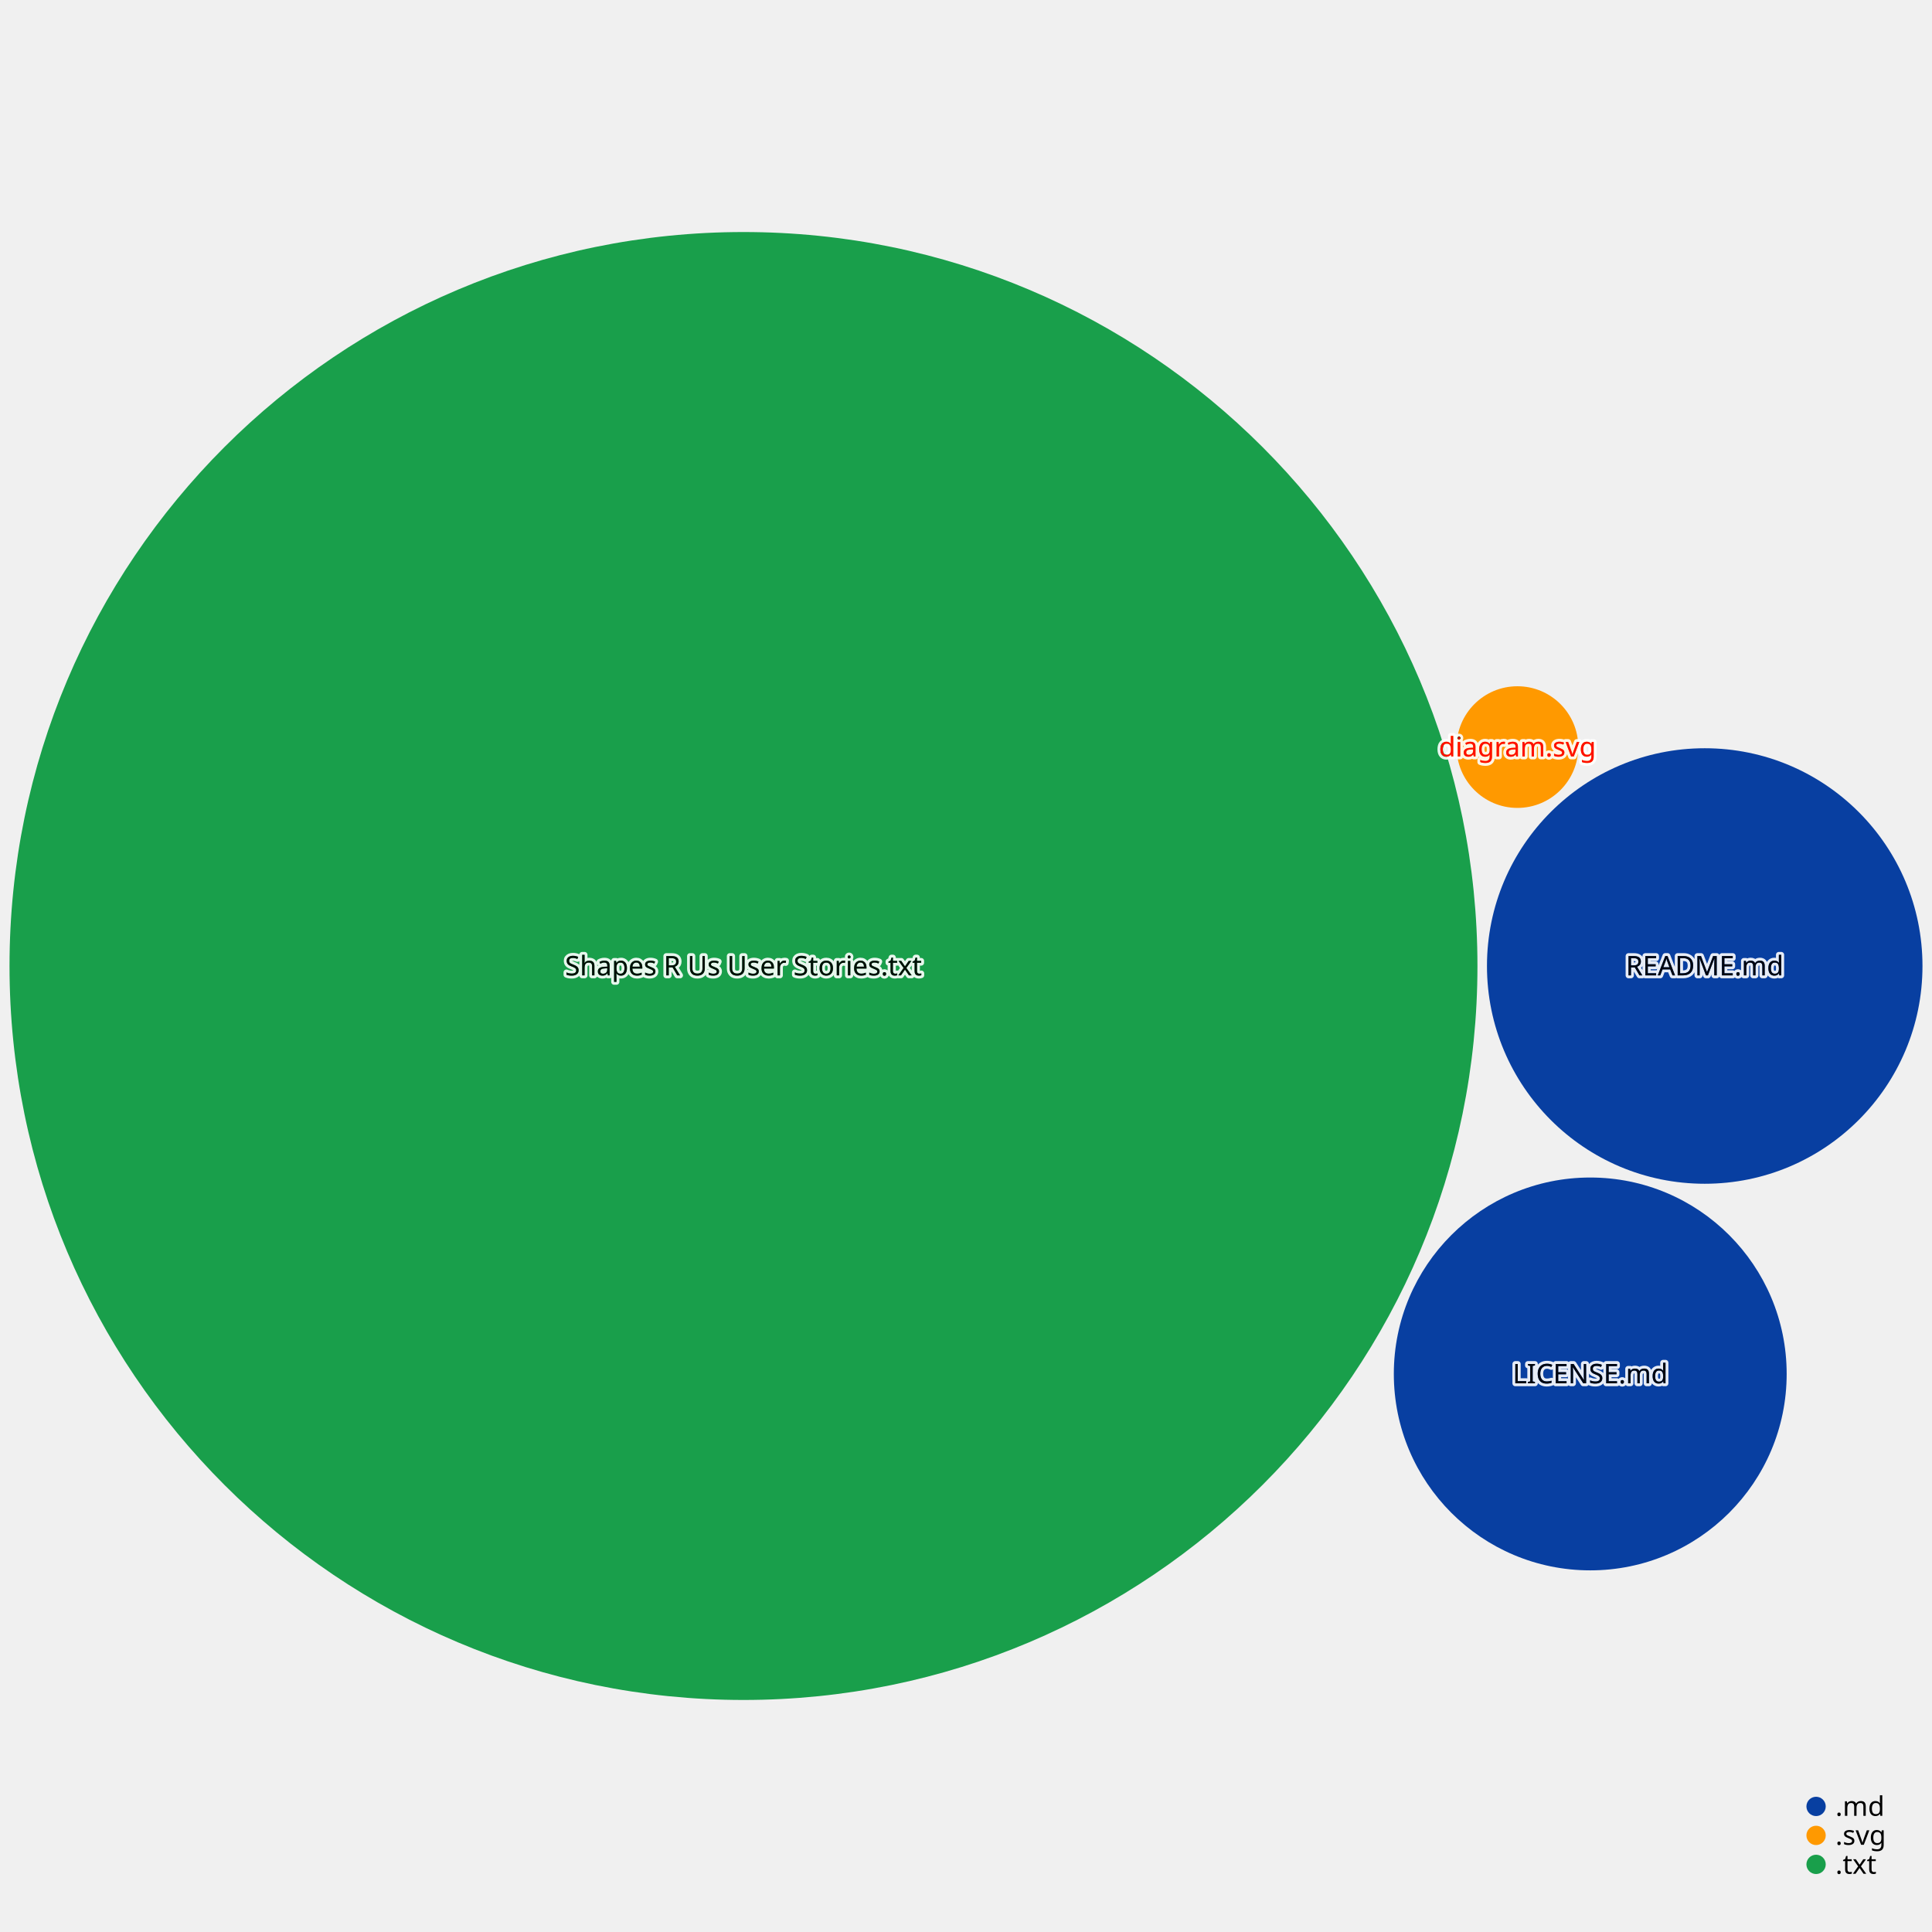
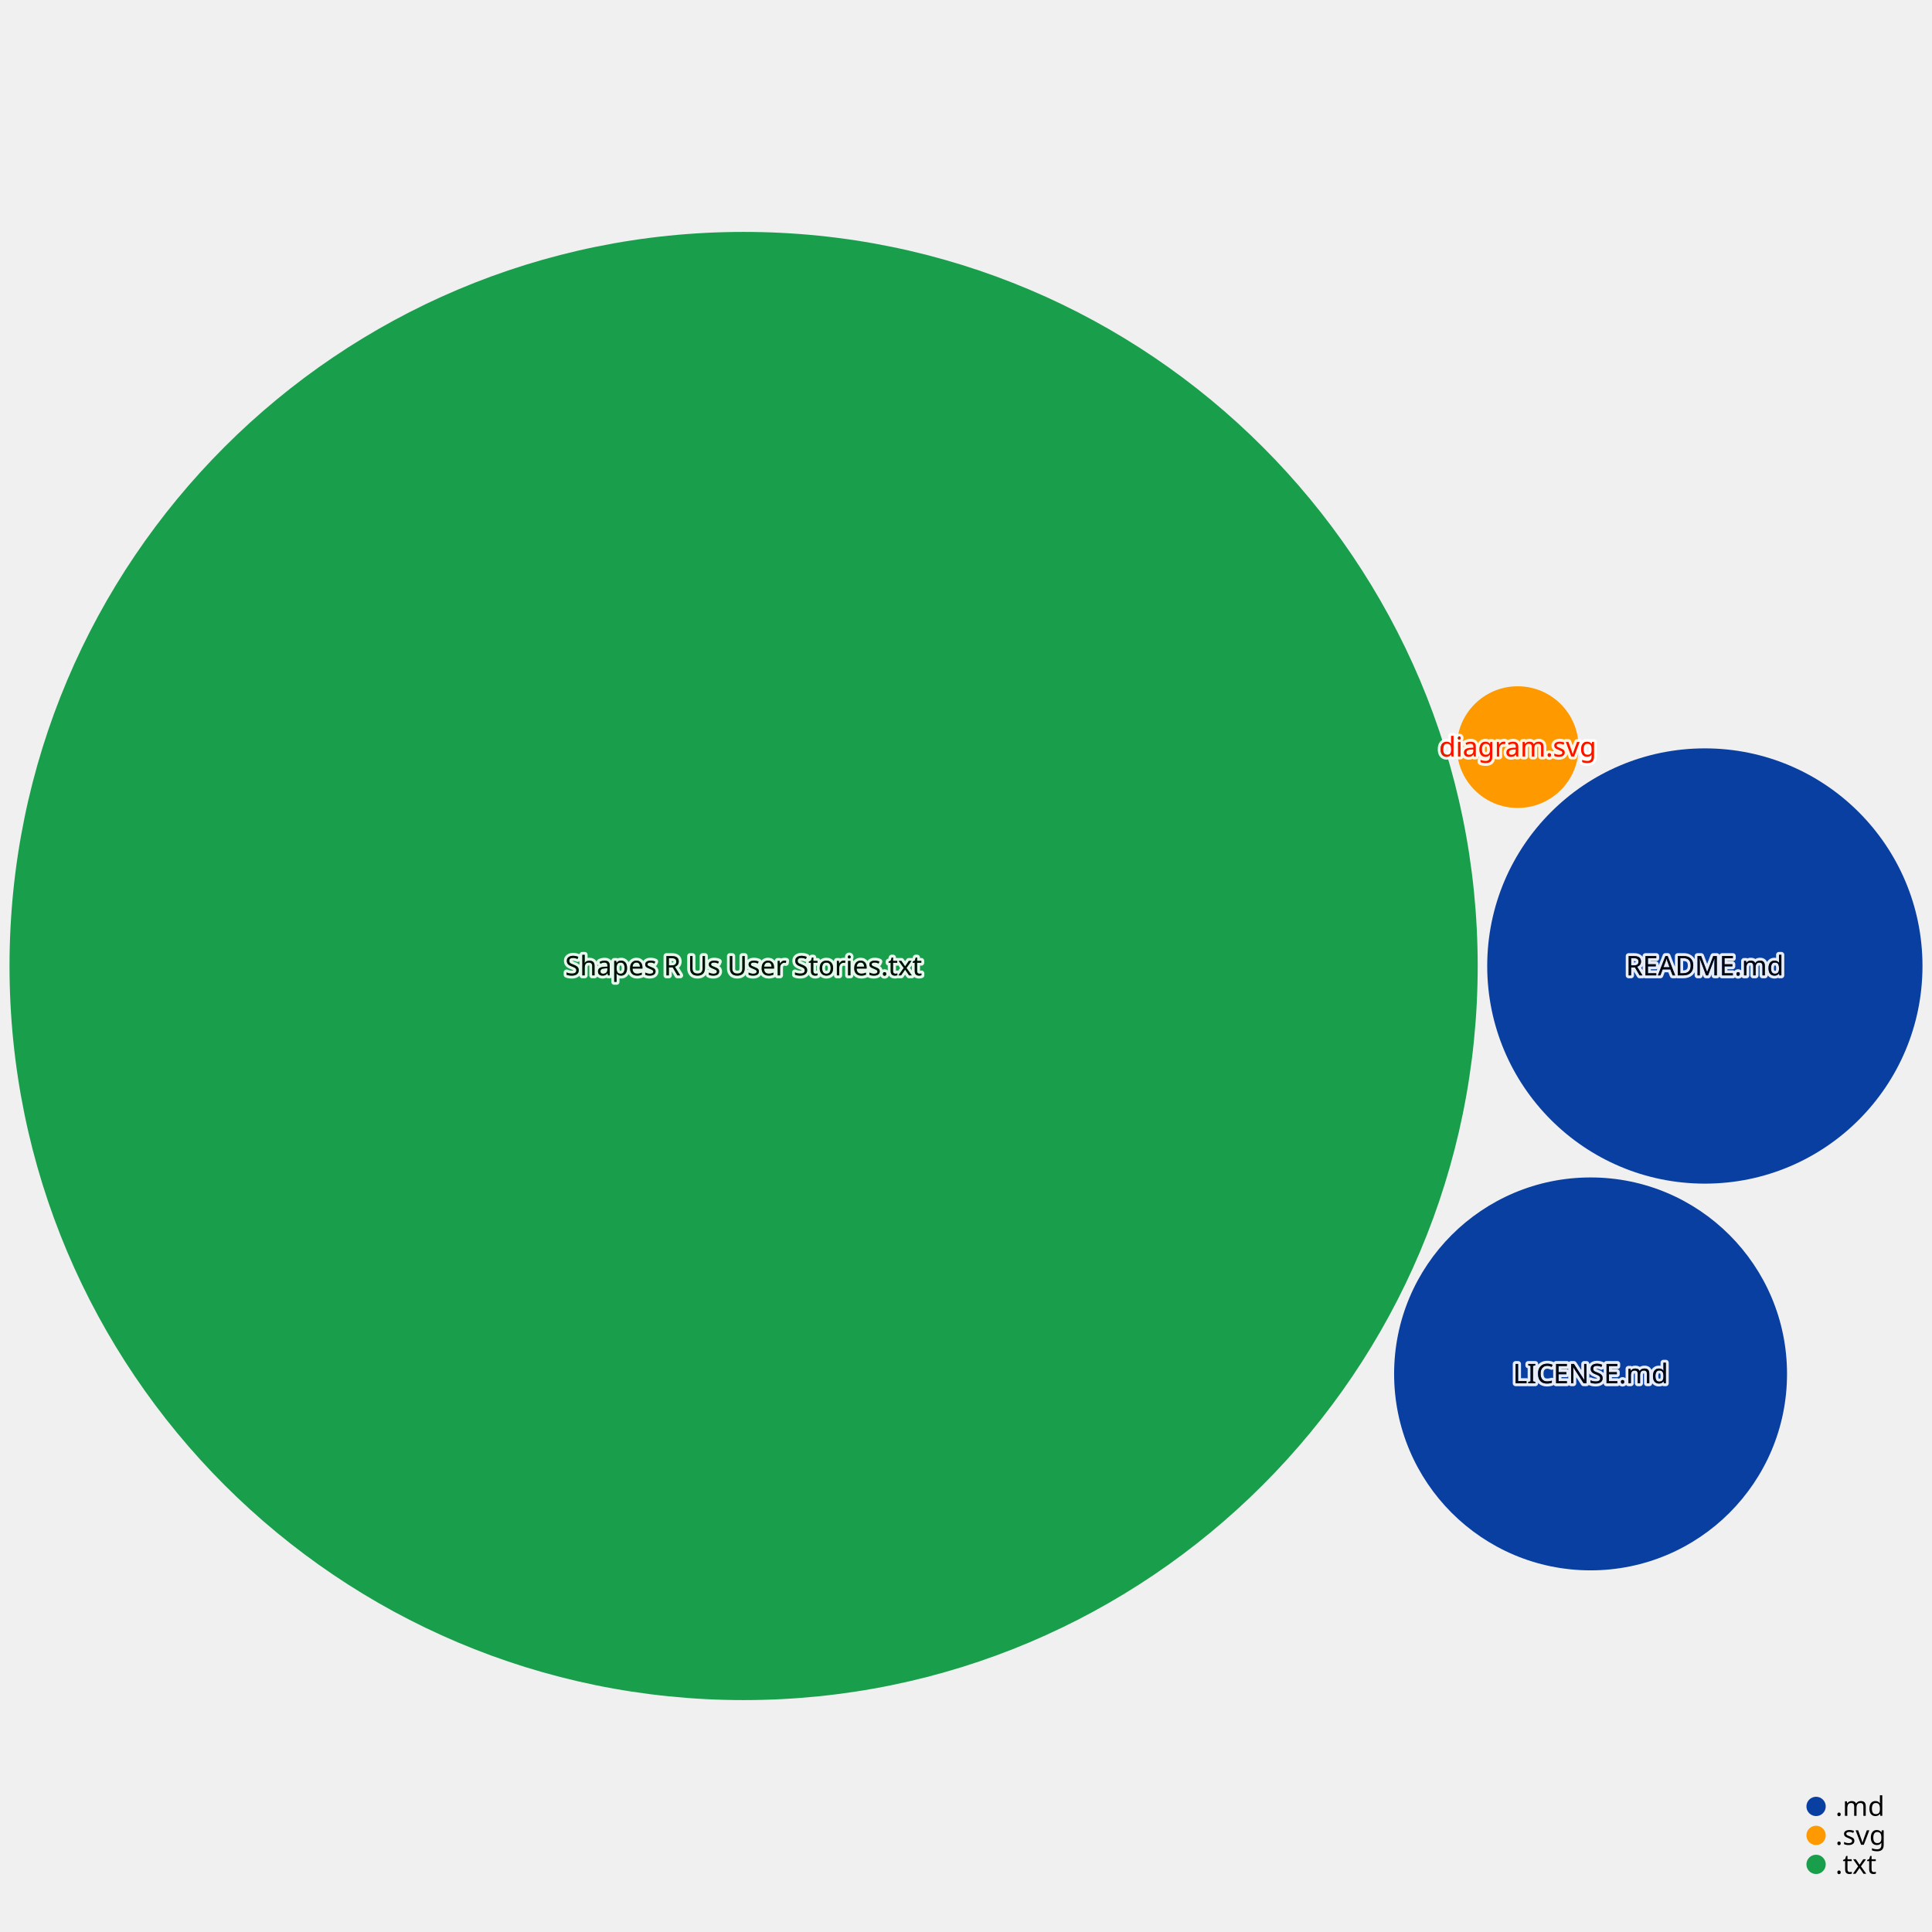
<svg xmlns="http://www.w3.org/2000/svg" width="1000" height="1000" style="background:white;font-family:sans-serif;overflow:visible">
  <defs>
    <filter id="glow" x="-50%" y="-50%" width="200%" height="200%">
      <feGaussianBlur stdDeviation="4" result="coloredBlur" />
      <feMerge>
        <feMergeNode in="coloredBlur" />
        <feMergeNode in="SourceGraphic" />
      </feMerge>
    </filter>
  </defs>
-   <g style="fill:#199f4b;transition:transform 0s ease-out, fill 0.1s ease-out" transform="translate(384.8255, 500)">
-     <circle style="transition:all 0.5s ease-out" r="379.899" stroke-width="0" stroke="#374151" />
+   <g style="fill:#199f4b;transition:transform 0s ease-out, fill 0.1s ease-out" transform="translate(384.8914, 500)">
+     <circle style="transition:all 0.5s ease-out" r="379.965" stroke-width="0" stroke="#374151" />
  </g>
-   <g style="fill:#083fa1;transition:transform 0s ease-out, fill 0.1s ease-out" transform="translate(882.3625, 500)">
-     <circle style="transition:all 0.5s ease-out" r="112.711" stroke-width="0" stroke="#374151" />
+   <g style="fill:#083fa1;transition:transform 0s ease-out, fill 0.1s ease-out" transform="translate(882.4284, 500)">
+     <circle style="transition:all 0.5s ease-out" r="112.646" stroke-width="0" stroke="#374151" />
  </g>
-   <g style="fill:#083fa1;transition:transform 0s ease-out, fill 0.1s ease-out" transform="translate(823.1085, 711.1486)">
-     <circle style="transition:all 0.5s ease-out" r="101.668" stroke-width="0" stroke="#374151" />
+   <g style="fill:#083fa1;transition:transform 0s ease-out, fill 0.1s ease-out" transform="translate(823.2773, 711.1274)">
+     <circle style="transition:all 0.5s ease-out" r="101.685" stroke-width="0" stroke="#374151" />
  </g>
-   <g style="fill:#ff9900;transition:transform 0s ease-out, fill 0.1s ease-out" transform="translate(785.4187, 386.6892)">
-     <circle style="transition:all 0.5s ease-out" r="31.485" stroke-width="0" stroke="#374151" />
+   <g style="fill:#ff9900;transition:transform 0s ease-out, fill 0.1s ease-out" transform="translate(785.5624, 386.7022)">
+     <circle style="transition:all 0.5s ease-out" r="31.49" stroke-width="0" stroke="#374151" />
  </g>
-   <g style="fill:#199f4b;transition:transform 0s ease-out" transform="translate(384.8255, 500)">
+   <g style="fill:#199f4b;transition:transform 0s ease-out" transform="translate(384.8914, 500)">
    <text style="pointer-events:none;opacity:0.9;font-size:14px;font-weight:500;transition:all 0.5s ease-out" fill="#4B5563" text-anchor="middle" dominant-baseline="middle" stroke="white" stroke-width="3" stroke-linejoin="round">Shapes R Us User Stories.txt</text>
    <text style="pointer-events:none;opacity:1;font-size:14px;font-weight:500;transition:all 0.5s ease-out" text-anchor="middle" dominant-baseline="middle">Shapes R Us User Stories.txt</text>
    <text style="pointer-events:none;opacity:0.9;font-size:14px;font-weight:500;mix-blend-mode:color-burn;transition:all 0.5s ease-out" fill="#110101" text-anchor="middle" dominant-baseline="middle">Shapes R Us User Stories.txt</text>
  </g>
-   <g style="fill:#083fa1;transition:transform 0s ease-out" transform="translate(882.3625, 500)">
+   <g style="fill:#083fa1;transition:transform 0s ease-out" transform="translate(882.4284, 500)">
    <text style="pointer-events:none;opacity:0.9;font-size:14px;font-weight:500;transition:all 0.5s ease-out" fill="#4B5563" text-anchor="middle" dominant-baseline="middle" stroke="white" stroke-width="3" stroke-linejoin="round">README.md</text>
    <text style="pointer-events:none;opacity:1;font-size:14px;font-weight:500;transition:all 0.5s ease-out" text-anchor="middle" dominant-baseline="middle">README.md</text>
    <text style="pointer-events:none;opacity:0.9;font-size:14px;font-weight:500;mix-blend-mode:color-burn;transition:all 0.5s ease-out" fill="#110101" text-anchor="middle" dominant-baseline="middle">README.md</text>
  </g>
-   <g style="fill:#083fa1;transition:transform 0s ease-out" transform="translate(823.1085, 711.1486)">
+   <g style="fill:#083fa1;transition:transform 0s ease-out" transform="translate(823.2773, 711.1274)">
    <text style="pointer-events:none;opacity:0.9;font-size:14px;font-weight:500;transition:all 0.5s ease-out" fill="#4B5563" text-anchor="middle" dominant-baseline="middle" stroke="white" stroke-width="3" stroke-linejoin="round">LICENSE.md</text>
    <text style="pointer-events:none;opacity:1;font-size:14px;font-weight:500;transition:all 0.5s ease-out" text-anchor="middle" dominant-baseline="middle">LICENSE.md</text>
    <text style="pointer-events:none;opacity:0.9;font-size:14px;font-weight:500;mix-blend-mode:color-burn;transition:all 0.5s ease-out" fill="#110101" text-anchor="middle" dominant-baseline="middle">LICENSE.md</text>
  </g>
-   <g style="fill:#ff9900;transition:transform 0s ease-out" transform="translate(785.4187, 386.6892)">
+   <g style="fill:#ff9900;transition:transform 0s ease-out" transform="translate(785.5624, 386.7022)">
    <text style="pointer-events:none;opacity:0.9;font-size:14px;font-weight:500;transition:all 0.5s ease-out" fill="#4B5563" text-anchor="middle" dominant-baseline="middle" stroke="white" stroke-width="3" stroke-linejoin="round">diagram.svg</text>
    <text style="pointer-events:none;opacity:1;font-size:14px;font-weight:500;transition:all 0.5s ease-out" text-anchor="middle" dominant-baseline="middle">diagram.svg</text>
    <text style="pointer-events:none;opacity:0.9;font-size:14px;font-weight:500;mix-blend-mode:color-burn;transition:all 0.5s ease-out" fill="#110101" text-anchor="middle" dominant-baseline="middle">diagram.svg</text>
  </g>
  <g transform="translate(940, 935)">
    <g transform="translate(0, 0)">
      <circle r="5" fill="#083fa1" />
      <text x="10" style="font-size:14px;font-weight:300" dominant-baseline="middle">.md</text>
    </g>
    <g transform="translate(0, 15)">
      <circle r="5" fill="#ff9900" />
      <text x="10" style="font-size:14px;font-weight:300" dominant-baseline="middle">.svg</text>
    </g>
    <g transform="translate(0, 30)">
      <circle r="5" fill="#199f4b" />
      <text x="10" style="font-size:14px;font-weight:300" dominant-baseline="middle">.txt</text>
    </g>
    <g fill="#9CA3AF" style="font-weight:300;font-style:italic;font-size:12px">each dot sized by file size</g>
  </g>
</svg>
